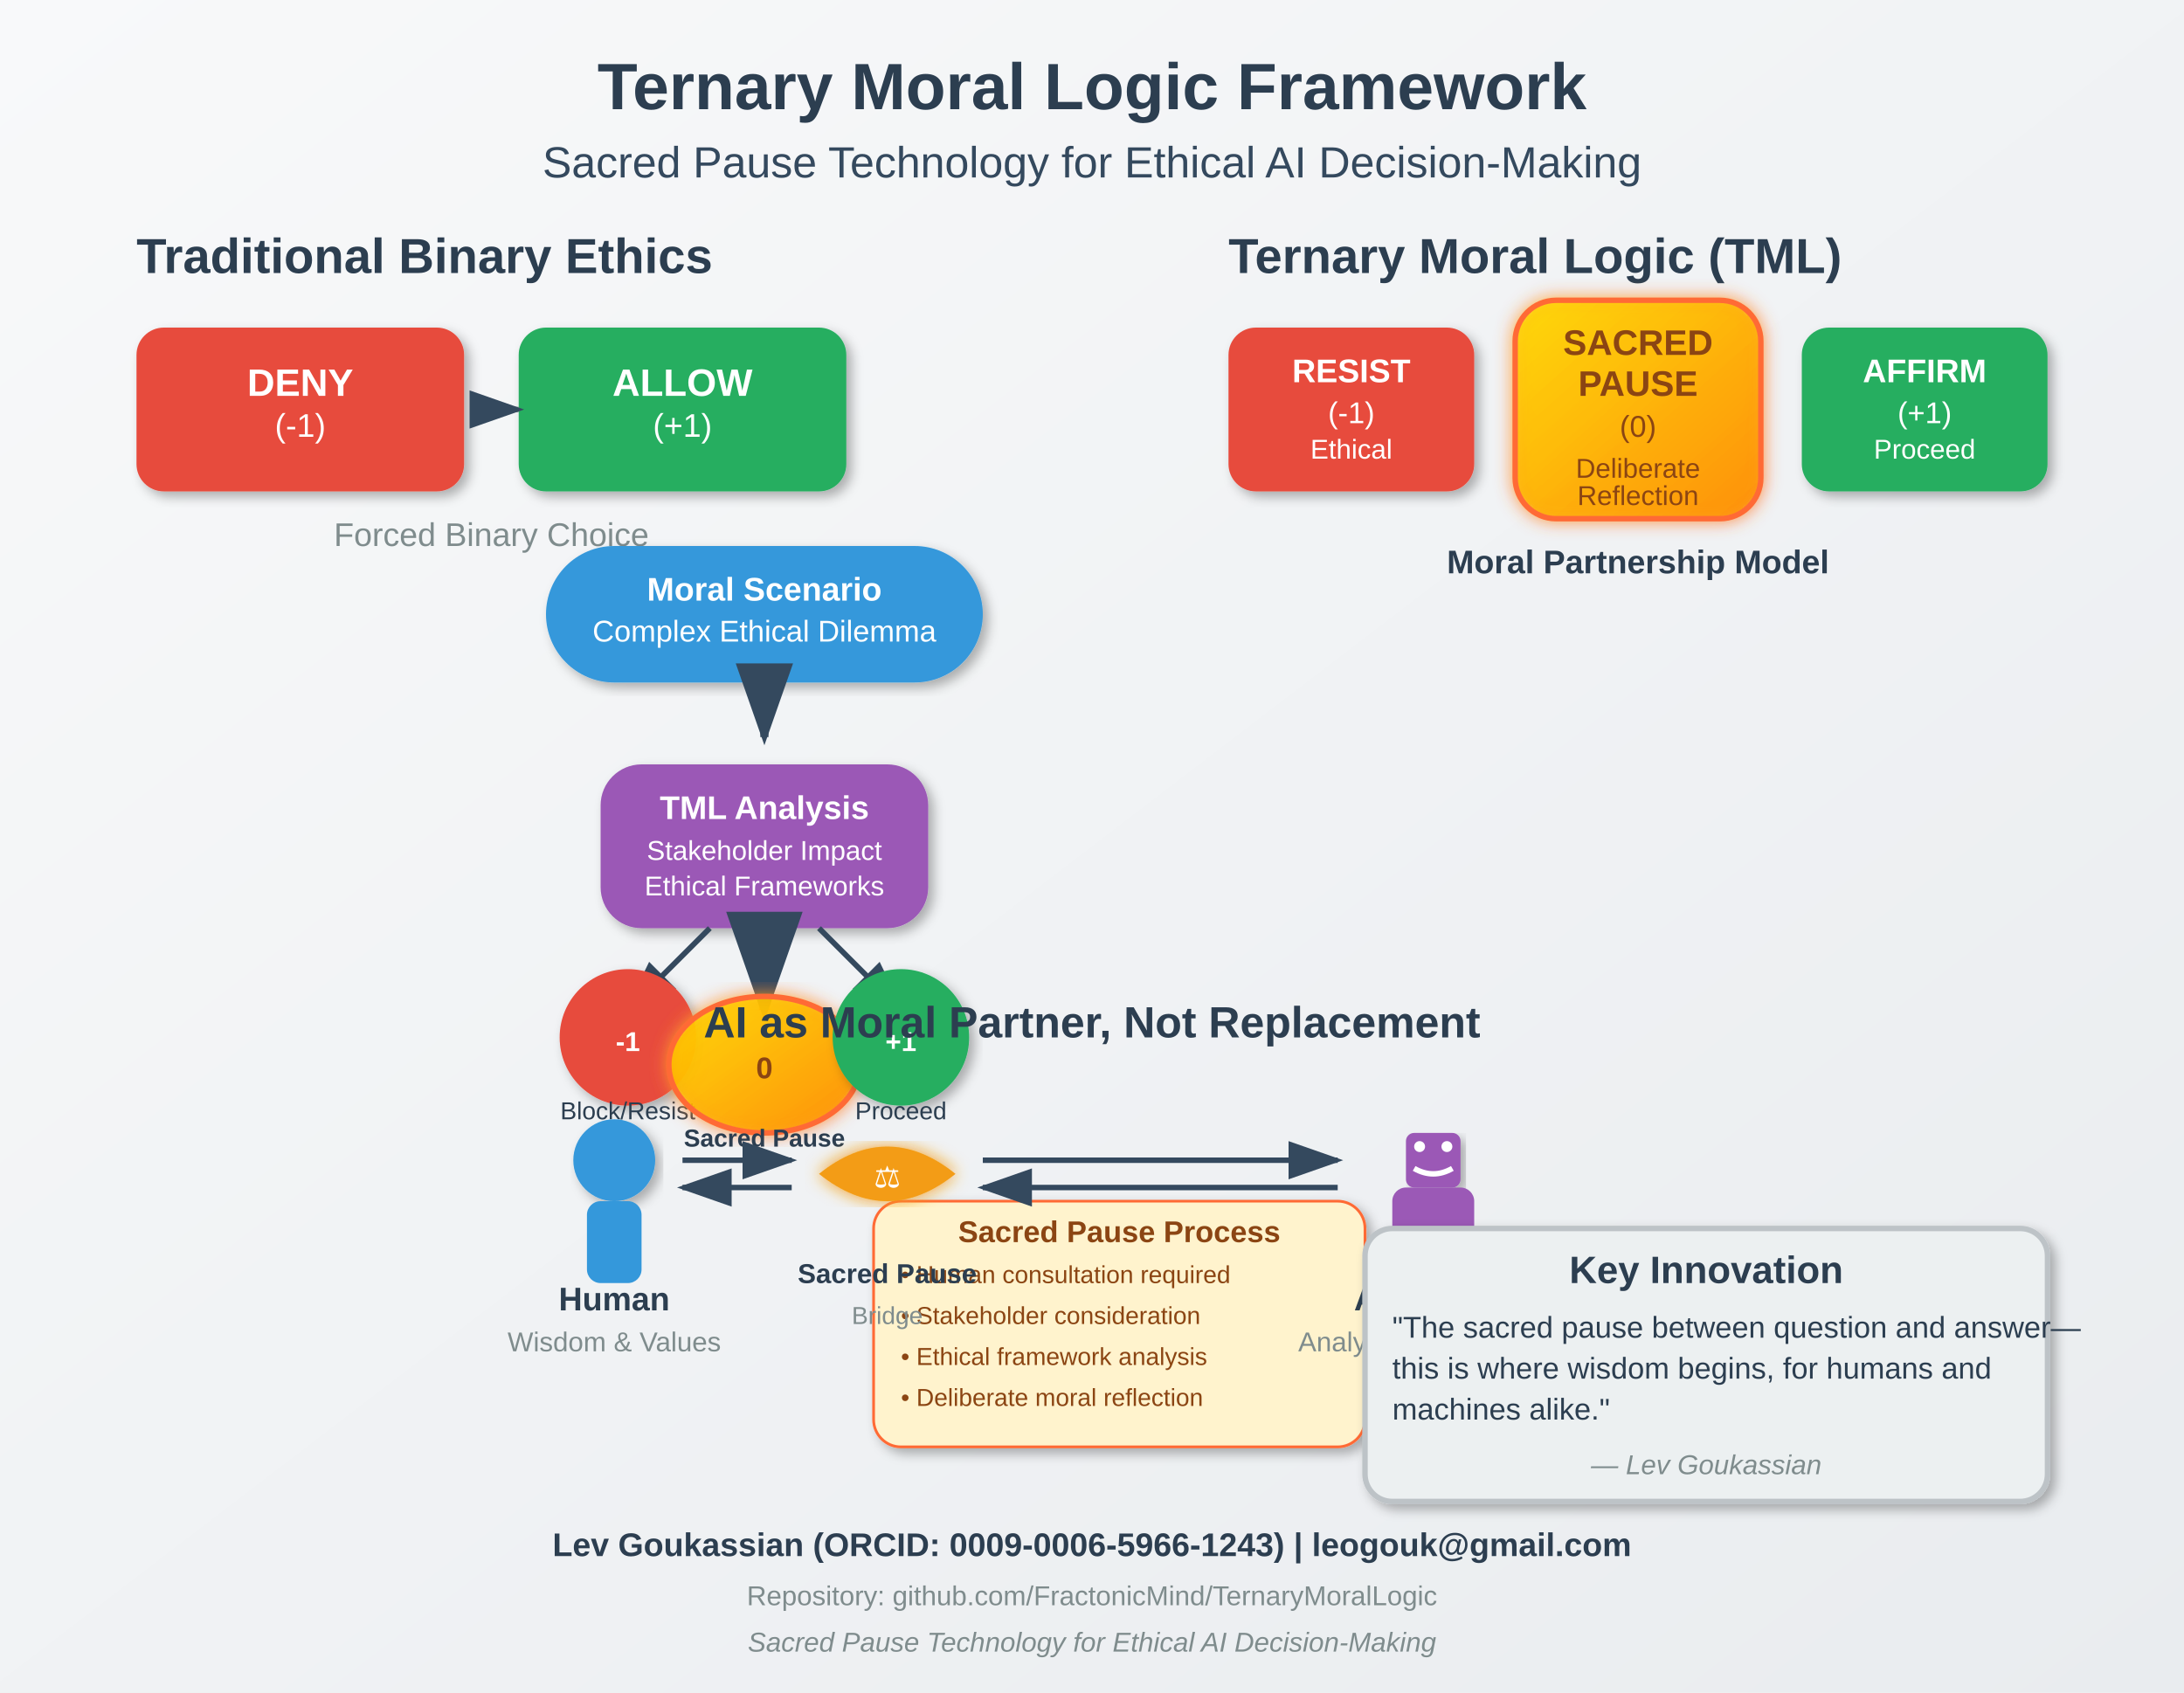
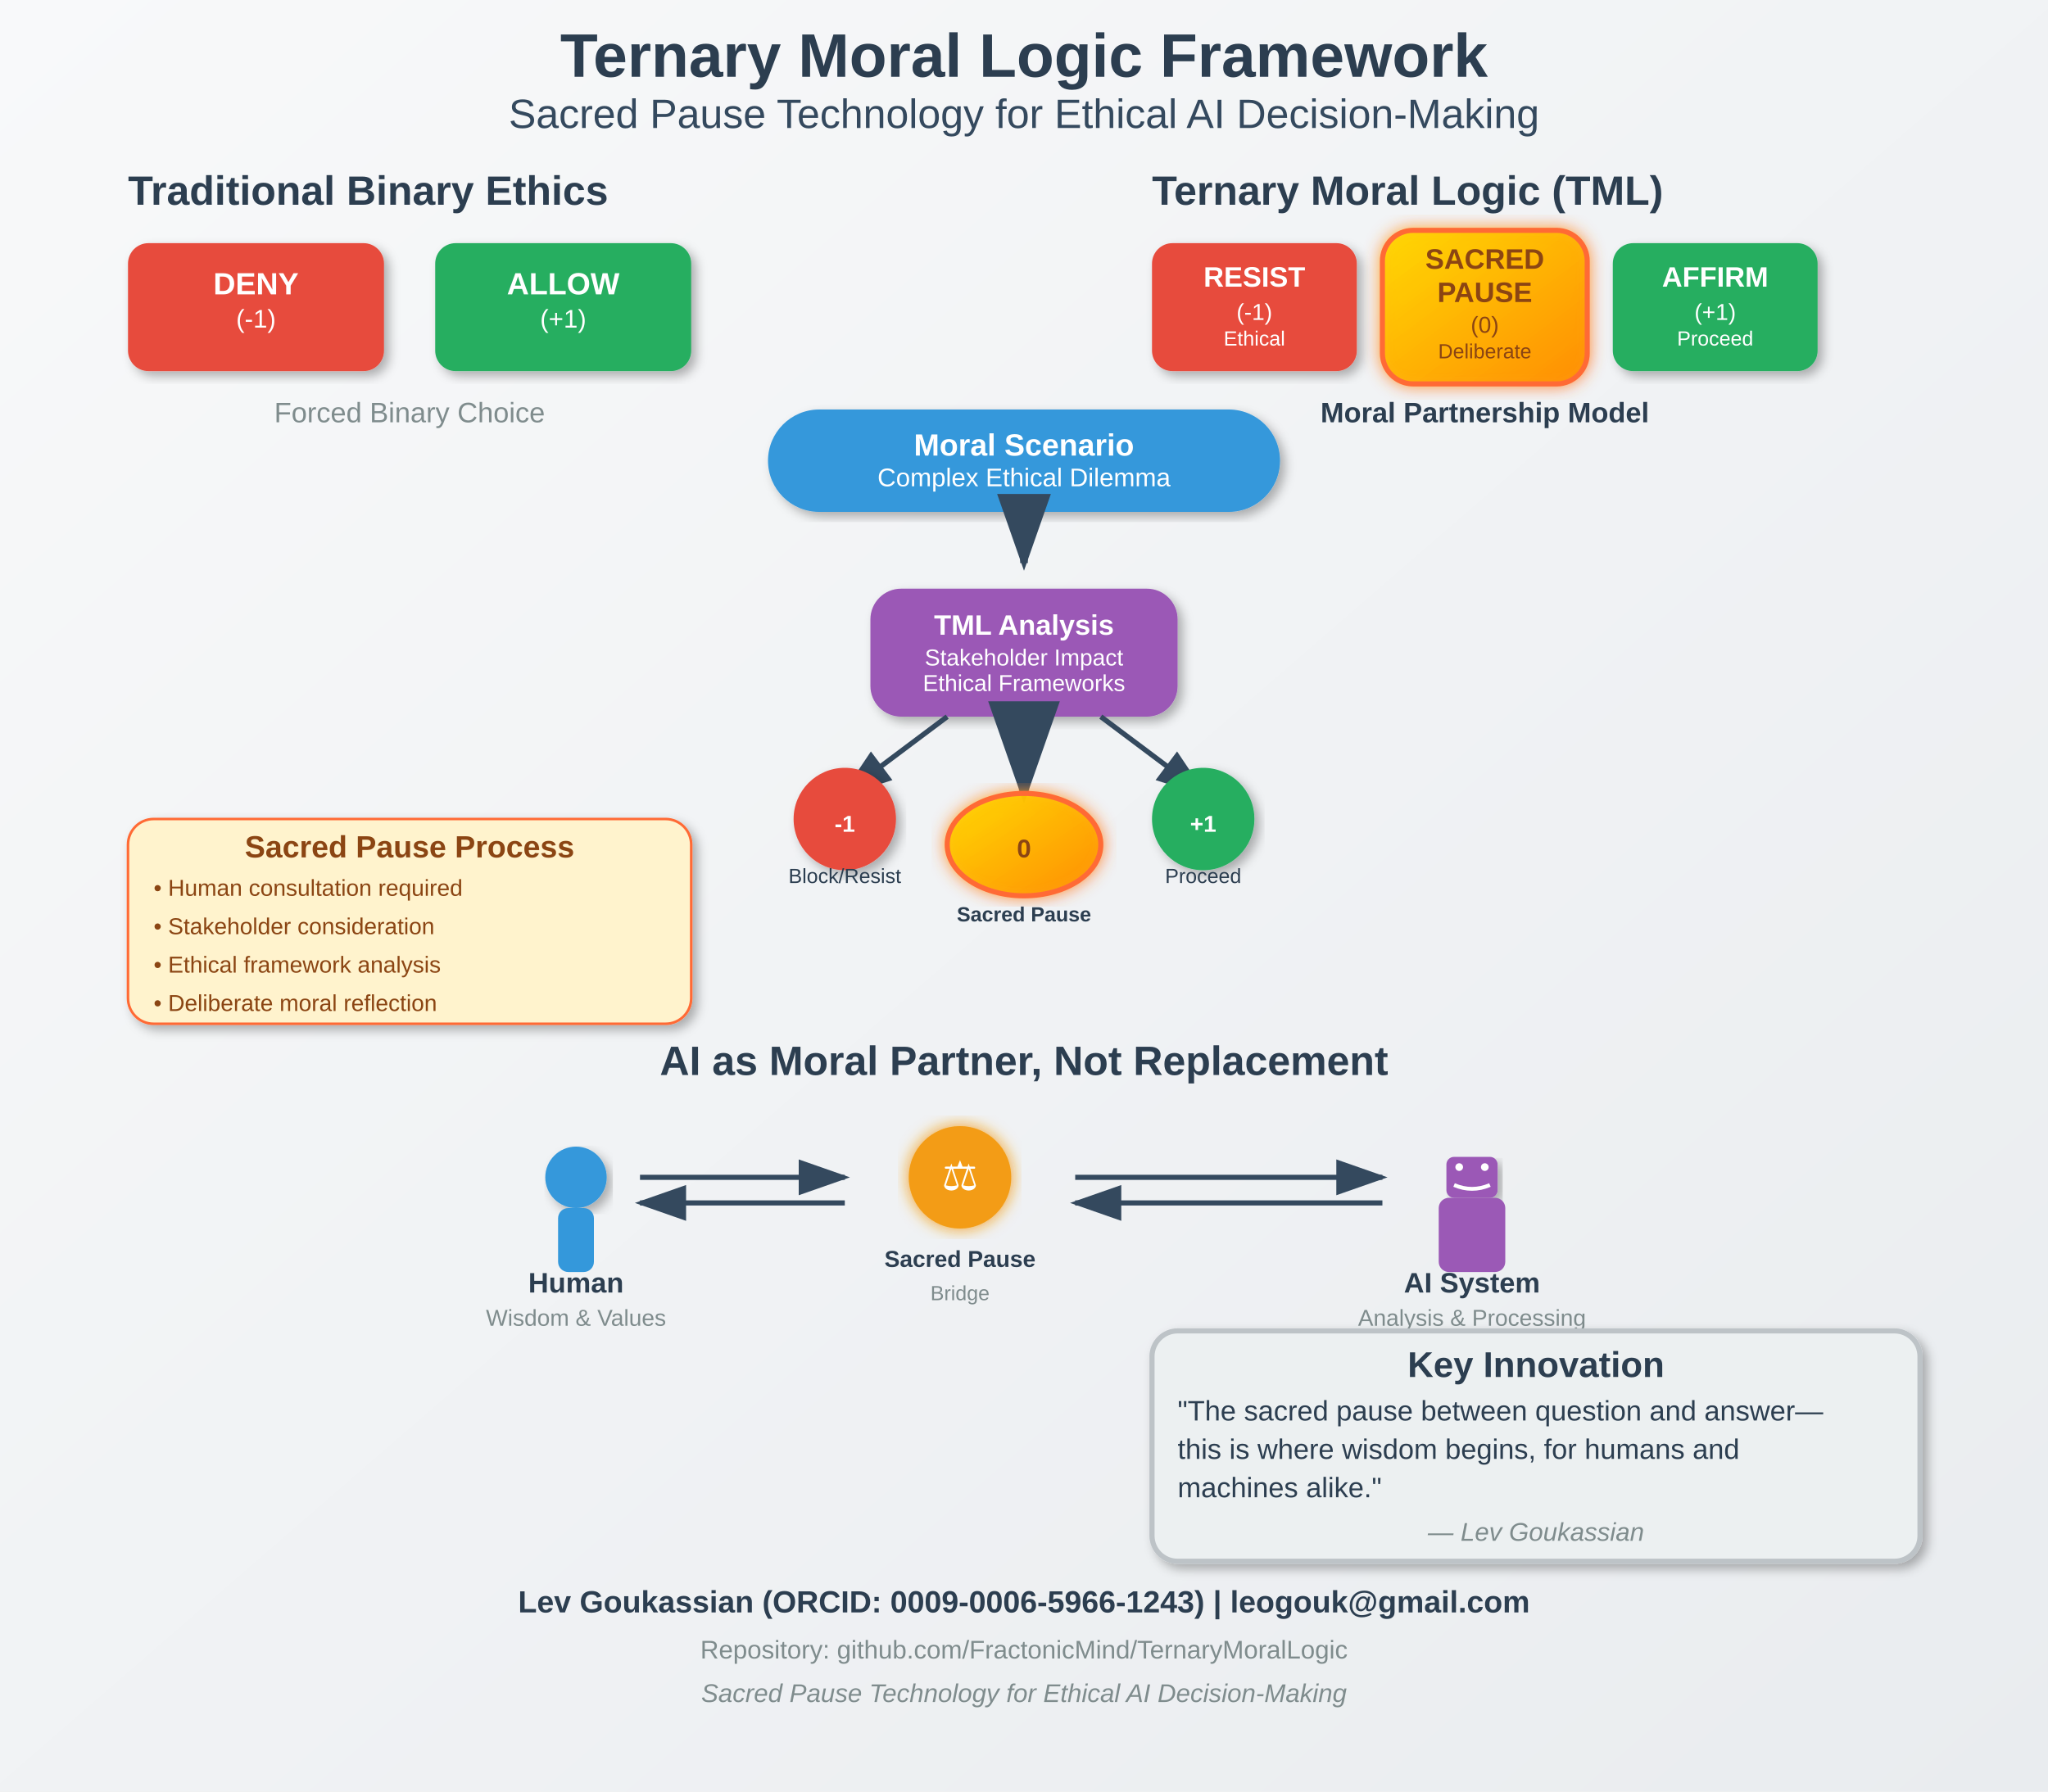
- <svg xmlns="http://www.w3.org/2000/svg" width="800" height="620" viewBox="0 0 800 620">
+ <svg xmlns="http://www.w3.org/2000/svg" width="800" height="700" viewBox="0 0 800 700">
  <defs>
    <linearGradient id="backgroundGrad" x1="0%" y1="0%" x2="100%" y2="100%">
      <stop offset="0%" style="stop-color:#f8f9fa;stop-opacity:1" />
      <stop offset="100%" style="stop-color:#e9ecef;stop-opacity:1" />
    </linearGradient>
    <linearGradient id="pauseGrad" x1="0%" y1="0%" x2="100%" y2="100%">
-       <stop offset="0%" style="stop-color:#ffd700;stop-opacity:0.8" />
-       <stop offset="100%" style="stop-color:#ff8c00;stop-opacity:0.8" />
+       <stop offset="0%" style="stop-color:#ffd700;stop-opacity:0.9" />
+       <stop offset="100%" style="stop-color:#ff8c00;stop-opacity:0.9" />
    </linearGradient>
    <filter id="glow">
      <feGaussianBlur stdDeviation="3" result="coloredBlur" />
      <feMerge>
        <feMergeNode in="coloredBlur" />
        <feMergeNode in="SourceGraphic" />
      </feMerge>
    </filter>
    <filter id="shadow">
      <feDropShadow dx="2" dy="2" stdDeviation="2" flood-opacity="0.3" />
    </filter>
-   </defs>
-   <rect width="800" height="620" fill="url(#backgroundGrad)" />
-   <text x="400" y="40" text-anchor="middle" font-family="Arial, sans-serif" font-size="24" font-weight="bold" fill="#2c3e50">
-     Ternary Moral Logic Framework
-   </text>
-   <text x="400" y="65" text-anchor="middle" font-family="Arial, sans-serif" font-size="16" fill="#34495e">
-     Sacred Pause Technology for Ethical AI Decision-Making
-   </text>
-   <g transform="translate(50, 100)">
-     <text x="0" y="0" font-family="Arial, sans-serif" font-size="18" font-weight="bold" fill="#2c3e50">
-       Traditional Binary Ethics
-     </text>
-     <rect x="0" y="20" width="120" height="60" fill="#e74c3c" rx="10" filter="url(#shadow)" />
-     <text x="60" y="45" text-anchor="middle" font-family="Arial, sans-serif" font-size="14" fill="white" font-weight="bold">
-       DENY
-     </text>
-     <text x="60" y="60" text-anchor="middle" font-family="Arial, sans-serif" font-size="12" fill="white">
-       (-1)
-     </text>
-     <rect x="140" y="20" width="120" height="60" fill="#27ae60" rx="10" filter="url(#shadow)" />
-     <text x="200" y="45" text-anchor="middle" font-family="Arial, sans-serif" font-size="14" fill="white" font-weight="bold">
-       ALLOW
-     </text>
-     <text x="200" y="60" text-anchor="middle" font-family="Arial, sans-serif" font-size="12" fill="white">
-       (+1)
-     </text>
-     <path d="M 130 50 L 140 50" stroke="#7f8c8d" stroke-width="2" marker-end="url(#arrowhead)" />
-     <text x="130" y="100" text-anchor="middle" font-family="Arial, sans-serif" font-size="12" fill="#7f8c8d">
-       Forced Binary Choice
-     </text>
-   </g>
-   <g transform="translate(450, 100)">
-     <text x="0" y="0" font-family="Arial, sans-serif" font-size="18" font-weight="bold" fill="#2c3e50">
-       Ternary Moral Logic (TML)
-     </text>
-     <rect x="0" y="20" width="90" height="60" fill="#e74c3c" rx="10" filter="url(#shadow)" />
-     <text x="45" y="40" text-anchor="middle" font-family="Arial, sans-serif" font-size="12" fill="white" font-weight="bold">
-       RESIST
-     </text>
-     <text x="45" y="55" text-anchor="middle" font-family="Arial, sans-serif" font-size="11" fill="white">
-       (-1)
-     </text>
-     <text x="45" y="68" text-anchor="middle" font-family="Arial, sans-serif" font-size="10" fill="white">
-       Ethical
-     </text>
-     <rect x="105" y="10" width="90" height="80" fill="url(#pauseGrad)" rx="15" filter="url(#glow)" stroke="#ff6b35" stroke-width="2" />
-     <text x="150" y="30" text-anchor="middle" font-family="Arial, sans-serif" font-size="13" fill="#8b4513" font-weight="bold">
-       SACRED
-     </text>
-     <text x="150" y="45" text-anchor="middle" font-family="Arial, sans-serif" font-size="13" fill="#8b4513" font-weight="bold">
-       PAUSE
-     </text>
-     <text x="150" y="60" text-anchor="middle" font-family="Arial, sans-serif" font-size="11" fill="#8b4513">
-       (0)
-     </text>
-     <text x="150" y="75" text-anchor="middle" font-family="Arial, sans-serif" font-size="10" fill="#8b4513">
-       Deliberate
-     </text>
-     <text x="150" y="85" text-anchor="middle" font-family="Arial, sans-serif" font-size="10" fill="#8b4513">
-       Reflection
-     </text>
-     <rect x="210" y="20" width="90" height="60" fill="#27ae60" rx="10" filter="url(#shadow)" />
-     <text x="255" y="40" text-anchor="middle" font-family="Arial, sans-serif" font-size="12" fill="white" font-weight="bold">
-       AFFIRM
-     </text>
-     <text x="255" y="55" text-anchor="middle" font-family="Arial, sans-serif" font-size="11" fill="white">
-       (+1)
-     </text>
-     <text x="255" y="68" text-anchor="middle" font-family="Arial, sans-serif" font-size="10" fill="white">
-       Proceed
-     </text>
-     <text x="150" y="110" text-anchor="middle" font-family="Arial, sans-serif" font-size="12" fill="#2c3e50" font-weight="bold">
-       Moral Partnership Model
-     </text>
-   </g>
-   <g transform="translate(200, 200)">
-     <rect x="0" y="0" width="160" height="50" fill="#3498db" rx="25" filter="url(#shadow)" />
-     <text x="80" y="20" text-anchor="middle" font-family="Arial, sans-serif" font-size="12" fill="white" font-weight="bold">
-       Moral Scenario
-     </text>
-     <text x="80" y="35" text-anchor="middle" font-family="Arial, sans-serif" font-size="11" fill="white">
-       Complex Ethical Dilemma
-     </text>
-     <path d="M 80 50 L 80 70" stroke="#34495e" stroke-width="3" marker-end="url(#arrowhead)" />
-     <rect x="20" y="80" width="120" height="60" fill="#9b59b6" rx="15" filter="url(#shadow)" />
-     <text x="80" y="100" text-anchor="middle" font-family="Arial, sans-serif" font-size="12" fill="white" font-weight="bold">
-       TML Analysis
-     </text>
-     <text x="80" y="115" text-anchor="middle" font-family="Arial, sans-serif" font-size="10" fill="white">
-       Stakeholder Impact
-     </text>
-     <text x="80" y="128" text-anchor="middle" font-family="Arial, sans-serif" font-size="10" fill="white">
-       Ethical Frameworks
-     </text>
-     <path d="M 60 140 L 30 170" stroke="#34495e" stroke-width="2" marker-end="url(#arrowhead)" />
-     <circle cx="30" cy="180" r="25" fill="#e74c3c" filter="url(#shadow)" />
-     <text x="30" y="185" text-anchor="middle" font-family="Arial, sans-serif" font-size="10" fill="white" font-weight="bold">
-       -1
-     </text>
-     <text x="30" y="210" text-anchor="middle" font-family="Arial, sans-serif" font-size="9" fill="#2c3e50">
-       Block/Resist
-     </text>
-     <path d="M 80 140 L 80 170" stroke="#ff6b35" stroke-width="4" marker-end="url(#arrowhead)" />
-     <ellipse cx="80" cy="190" rx="35" ry="25" fill="url(#pauseGrad)" filter="url(#glow)" stroke="#ff6b35" stroke-width="2" />
-     <text x="80" y="195" text-anchor="middle" font-family="Arial, sans-serif" font-size="11" fill="#8b4513" font-weight="bold">
-       0
-     </text>
-     <text x="80" y="220" text-anchor="middle" font-family="Arial, sans-serif" font-size="9" fill="#2c3e50" font-weight="bold">
-       Sacred Pause
-     </text>
-     <path d="M 100 140 L 130 170" stroke="#34495e" stroke-width="2" marker-end="url(#arrowhead)" />
-     <circle cx="130" cy="180" r="25" fill="#27ae60" filter="url(#shadow)" />
-     <text x="130" y="185" text-anchor="middle" font-family="Arial, sans-serif" font-size="10" fill="white" font-weight="bold">
-       +1
-     </text>
-     <text x="130" y="210" text-anchor="middle" font-family="Arial, sans-serif" font-size="9" fill="#2c3e50">
-       Proceed
-     </text>
-     <g transform="translate(120, 240)">
-       <rect x="0" y="0" width="180" height="90" fill="#fff3cd" rx="10" stroke="#ff6b35" stroke-width="1" filter="url(#shadow)" />
-       <text x="90" y="15" text-anchor="middle" font-family="Arial, sans-serif" font-size="11" fill="#8b4513" font-weight="bold">
-         Sacred Pause Process
-       </text>
-       <text x="10" y="30" font-family="Arial, sans-serif" font-size="9" fill="#8b4513">
-         • Human consultation required
-       </text>
-       <text x="10" y="45" font-family="Arial, sans-serif" font-size="9" fill="#8b4513">
-         • Stakeholder consideration
-       </text>
-       <text x="10" y="60" font-family="Arial, sans-serif" font-size="9" fill="#8b4513">
-         • Ethical framework analysis
-       </text>
-       <text x="10" y="75" font-family="Arial, sans-serif" font-size="9" fill="#8b4513">
-         • Deliberate moral reflection
-       </text>
-     </g>
-   </g>
-   <g transform="translate(50, 380)">
-     <text x="350" y="0" text-anchor="middle" font-family="Arial, sans-serif" font-size="16" font-weight="bold" fill="#2c3e50">
-       AI as Moral Partner, Not Replacement
-     </text>
-     <g transform="translate(150, 20)">
-       <circle cx="25" cy="25" r="15" fill="#3498db" filter="url(#shadow)" />
-       <rect x="15" y="40" width="20" height="30" fill="#3498db" rx="5" />
-       <text x="25" y="80" text-anchor="middle" font-family="Arial, sans-serif" font-size="12" fill="#2c3e50" font-weight="bold">
-         Human
-       </text>
-       <text x="25" y="95" text-anchor="middle" font-family="Arial, sans-serif" font-size="10" fill="#7f8c8d">
-         Wisdom &amp; Values
-       </text>
-     </g>
-     <g transform="translate(250, 30)">
-       <path d="M 0 20 Q 25 0 50 20 Q 25 40 0 20" fill="#f39c12" filter="url(#glow)" />
-       <text x="25" y="25" text-anchor="middle" font-family="Arial, sans-serif" font-size="11" fill="white" font-weight="bold">
-         ⚖
-       </text>
-       <text x="25" y="60" text-anchor="middle" font-family="Arial, sans-serif" font-size="10" fill="#2c3e50" font-weight="bold">
-         Sacred Pause
-       </text>
-       <text x="25" y="75" text-anchor="middle" font-family="Arial, sans-serif" font-size="9" fill="#7f8c8d">
-         Bridge
-       </text>
-     </g>
-     <g transform="translate(450, 20)">
-       <rect x="15" y="15" width="20" height="20" fill="#9b59b6" rx="3" filter="url(#shadow)" />
-       <circle cx="20" cy="20" r="2" fill="white" />
-       <circle cx="30" cy="20" r="2" fill="white" />
-       <path d="M 18 28 Q 25 32 32 28" stroke="white" stroke-width="2" fill="none" />
-       <rect x="10" y="35" width="30" height="35" fill="#9b59b6" rx="5" />
-       <text x="25" y="80" text-anchor="middle" font-family="Arial, sans-serif" font-size="12" fill="#2c3e50" font-weight="bold">
-         AI System
-       </text>
-       <text x="25" y="95" text-anchor="middle" font-family="Arial, sans-serif" font-size="10" fill="#7f8c8d">
-         Analysis &amp; Processing
-       </text>
-     </g>
-     <path d="M 200 45 L 240 45" stroke="#34495e" stroke-width="2" marker-end="url(#arrowhead)" />
-     <path d="M 310 45 L 440 45" stroke="#34495e" stroke-width="2" marker-end="url(#arrowhead)" />
-     <path d="M 440 55 L 310 55" stroke="#34495e" stroke-width="2" marker-end="url(#arrowhead)" />
-     <path d="M 240 55 L 200 55" stroke="#34495e" stroke-width="2" marker-end="url(#arrowhead)" />
-   </g>
-   <g transform="translate(500, 450)">
-     <rect x="0" y="0" width="250" height="100" fill="#ecf0f1" rx="10" stroke="#bdc3c7" stroke-width="2" filter="url(#shadow)" />
-     <text x="125" y="20" text-anchor="middle" font-family="Arial, sans-serif" font-size="14" fill="#2c3e50" font-weight="bold">
-       Key Innovation
-     </text>
-     <text x="10" y="40" font-family="Arial, sans-serif" font-size="11" fill="#2c3e50">
-       "The sacred pause between question and answer—
-     </text>
-     <text x="10" y="55" font-family="Arial, sans-serif" font-size="11" fill="#2c3e50">
-       this is where wisdom begins, for humans and
-     </text>
-     <text x="10" y="70" font-family="Arial, sans-serif" font-size="11" fill="#2c3e50">
-       machines alike."
-     </text>
-     <text x="125" y="90" text-anchor="middle" font-family="Arial, sans-serif" font-size="10" fill="#7f8c8d" font-style="italic">
-       — Lev Goukassian
-     </text>
-   </g>
-   <g transform="translate(0, 570)">
-     <text x="400" y="0" text-anchor="middle" font-family="Arial, sans-serif" font-size="12" fill="#2c3e50" font-weight="bold">
-       Lev Goukassian (ORCID: 0009-0006-5966-1243) | leogouk@gmail.com
-     </text>
-     <text x="400" y="18" text-anchor="middle" font-family="Arial, sans-serif" font-size="10" fill="#7f8c8d">
-       Repository: github.com/FractonicMind/TernaryMoralLogic
-     </text>
-     <text x="400" y="35" text-anchor="middle" font-family="Arial, sans-serif" font-size="10" fill="#7f8c8d" font-style="italic">
-       Sacred Pause Technology for Ethical AI Decision-Making
-     </text>
-   </g>
-   <defs>
    <marker id="arrowhead" markerWidth="10" markerHeight="7" refX="9" refY="3.5" orient="auto">
      <polygon points="0 0, 10 3.5, 0 7" fill="#34495e" />
    </marker>
  </defs>
+   <rect width="800" height="700" fill="url(#backgroundGrad)" />
+   <text x="400" y="30" text-anchor="middle" font-family="Arial, sans-serif" font-size="24" font-weight="bold" fill="#2c3e50">
+     Ternary Moral Logic Framework
+   </text>
+   <text x="400" y="50" text-anchor="middle" font-family="Arial, sans-serif" font-size="16" fill="#34495e">
+     Sacred Pause Technology for Ethical AI Decision-Making
+   </text>
+   <g transform="translate(50, 80)">
+     <text x="0" y="0" font-family="Arial, sans-serif" font-size="16" font-weight="bold" fill="#2c3e50">
+       Traditional Binary Ethics
+     </text>
+     <rect x="0" y="15" width="100" height="50" fill="#e74c3c" rx="8" filter="url(#shadow)" />
+     <text x="50" y="35" text-anchor="middle" font-family="Arial, sans-serif" font-size="12" fill="white" font-weight="bold">
+       DENY
+     </text>
+     <text x="50" y="48" text-anchor="middle" font-family="Arial, sans-serif" font-size="10" fill="white">
+       (-1)
+     </text>
+     <rect x="120" y="15" width="100" height="50" fill="#27ae60" rx="8" filter="url(#shadow)" />
+     <text x="170" y="35" text-anchor="middle" font-family="Arial, sans-serif" font-size="12" fill="white" font-weight="bold">
+       ALLOW
+     </text>
+     <text x="170" y="48" text-anchor="middle" font-family="Arial, sans-serif" font-size="10" fill="white">
+       (+1)
+     </text>
+     <text x="110" y="85" text-anchor="middle" font-family="Arial, sans-serif" font-size="11" fill="#7f8c8d">
+       Forced Binary Choice
+     </text>
+   </g>
+   <g transform="translate(450, 80)">
+     <text x="0" y="0" font-family="Arial, sans-serif" font-size="16" font-weight="bold" fill="#2c3e50">
+       Ternary Moral Logic (TML)
+     </text>
+     <rect x="0" y="15" width="80" height="50" fill="#e74c3c" rx="8" filter="url(#shadow)" />
+     <text x="40" y="32" text-anchor="middle" font-family="Arial, sans-serif" font-size="11" fill="white" font-weight="bold">
+       RESIST
+     </text>
+     <text x="40" y="45" text-anchor="middle" font-family="Arial, sans-serif" font-size="9" fill="white">
+       (-1)
+     </text>
+     <text x="40" y="55" text-anchor="middle" font-family="Arial, sans-serif" font-size="8" fill="white">
+       Ethical
+     </text>
+     <rect x="90" y="10" width="80" height="60" fill="url(#pauseGrad)" rx="12" filter="url(#glow)" stroke="#ff6b35" stroke-width="2" />
+     <text x="130" y="25" text-anchor="middle" font-family="Arial, sans-serif" font-size="11" fill="#8b4513" font-weight="bold">
+       SACRED
+     </text>
+     <text x="130" y="38" text-anchor="middle" font-family="Arial, sans-serif" font-size="11" fill="#8b4513" font-weight="bold">
+       PAUSE
+     </text>
+     <text x="130" y="50" text-anchor="middle" font-family="Arial, sans-serif" font-size="9" fill="#8b4513">
+       (0)
+     </text>
+     <text x="130" y="60" text-anchor="middle" font-family="Arial, sans-serif" font-size="8" fill="#8b4513">
+       Deliberate
+     </text>
+     <rect x="180" y="15" width="80" height="50" fill="#27ae60" rx="8" filter="url(#shadow)" />
+     <text x="220" y="32" text-anchor="middle" font-family="Arial, sans-serif" font-size="11" fill="white" font-weight="bold">
+       AFFIRM
+     </text>
+     <text x="220" y="45" text-anchor="middle" font-family="Arial, sans-serif" font-size="9" fill="white">
+       (+1)
+     </text>
+     <text x="220" y="55" text-anchor="middle" font-family="Arial, sans-serif" font-size="8" fill="white">
+       Proceed
+     </text>
+     <text x="130" y="85" text-anchor="middle" font-family="Arial, sans-serif" font-size="11" fill="#2c3e50" font-weight="bold">
+       Moral Partnership Model
+     </text>
+   </g>
+   <g transform="translate(300, 160)">
+     <rect x="0" y="0" width="200" height="40" fill="#3498db" rx="20" filter="url(#shadow)" />
+     <text x="100" y="18" text-anchor="middle" font-family="Arial, sans-serif" font-size="12" fill="white" font-weight="bold">
+       Moral Scenario
+     </text>
+     <text x="100" y="30" text-anchor="middle" font-family="Arial, sans-serif" font-size="10" fill="white">
+       Complex Ethical Dilemma
+     </text>
+     <path d="M 100 40 L 100 60" stroke="#34495e" stroke-width="3" marker-end="url(#arrowhead)" />
+     <rect x="40" y="70" width="120" height="50" fill="#9b59b6" rx="12" filter="url(#shadow)" />
+     <text x="100" y="88" text-anchor="middle" font-family="Arial, sans-serif" font-size="11" fill="white" font-weight="bold">
+       TML Analysis
+     </text>
+     <text x="100" y="100" text-anchor="middle" font-family="Arial, sans-serif" font-size="9" fill="white">
+       Stakeholder Impact
+     </text>
+     <text x="100" y="110" text-anchor="middle" font-family="Arial, sans-serif" font-size="9" fill="white">
+       Ethical Frameworks
+     </text>
+     <path d="M 70 120 L 30 150" stroke="#34495e" stroke-width="2" marker-end="url(#arrowhead)" />
+     <circle cx="30" cy="160" r="20" fill="#e74c3c" filter="url(#shadow)" />
+     <text x="30" y="165" text-anchor="middle" font-family="Arial, sans-serif" font-size="9" fill="white" font-weight="bold">
+       -1
+     </text>
+     <text x="30" y="185" text-anchor="middle" font-family="Arial, sans-serif" font-size="8" fill="#2c3e50">
+       Block/Resist
+     </text>
+     <path d="M 100 120 L 100 150" stroke="#ff6b35" stroke-width="4" marker-end="url(#arrowhead)" />
+     <ellipse cx="100" cy="170" rx="30" ry="20" fill="url(#pauseGrad)" filter="url(#glow)" stroke="#ff6b35" stroke-width="2" />
+     <text x="100" y="175" text-anchor="middle" font-family="Arial, sans-serif" font-size="10" fill="#8b4513" font-weight="bold">
+       0
+     </text>
+     <text x="100" y="200" text-anchor="middle" font-family="Arial, sans-serif" font-size="8" fill="#2c3e50" font-weight="bold">
+       Sacred Pause
+     </text>
+     <path d="M 130 120 L 170 150" stroke="#34495e" stroke-width="2" marker-end="url(#arrowhead)" />
+     <circle cx="170" cy="160" r="20" fill="#27ae60" filter="url(#shadow)" />
+     <text x="170" y="165" text-anchor="middle" font-family="Arial, sans-serif" font-size="9" fill="white" font-weight="bold">
+       +1
+     </text>
+     <text x="170" y="185" text-anchor="middle" font-family="Arial, sans-serif" font-size="8" fill="#2c3e50">
+       Proceed
+     </text>
+   </g>
+   <g transform="translate(50, 320)">
+     <rect x="0" y="0" width="220" height="80" fill="#fff3cd" rx="10" stroke="#ff6b35" stroke-width="1" filter="url(#shadow)" />
+     <text x="110" y="15" text-anchor="middle" font-family="Arial, sans-serif" font-size="12" fill="#8b4513" font-weight="bold">
+       Sacred Pause Process
+     </text>
+     <text x="10" y="30" font-family="Arial, sans-serif" font-size="9" fill="#8b4513">
+       • Human consultation required
+     </text>
+     <text x="10" y="45" font-family="Arial, sans-serif" font-size="9" fill="#8b4513">
+       • Stakeholder consideration
+     </text>
+     <text x="10" y="60" font-family="Arial, sans-serif" font-size="9" fill="#8b4513">
+       • Ethical framework analysis
+     </text>
+     <text x="10" y="75" font-family="Arial, sans-serif" font-size="9" fill="#8b4513">
+       • Deliberate moral reflection
+     </text>
+   </g>
+   <g transform="translate(50, 420)">
+     <text x="350" y="0" text-anchor="middle" font-family="Arial, sans-serif" font-size="16" font-weight="bold" fill="#2c3e50">
+       AI as Moral Partner, Not Replacement
+     </text>
+     <g transform="translate(150, 20)">
+       <circle cx="25" cy="20" r="12" fill="#3498db" filter="url(#shadow)" />
+       <rect x="18" y="32" width="14" height="25" fill="#3498db" rx="4" />
+       <text x="25" y="65" text-anchor="middle" font-family="Arial, sans-serif" font-size="11" fill="#2c3e50" font-weight="bold">
+         Human
+       </text>
+       <text x="25" y="78" text-anchor="middle" font-family="Arial, sans-serif" font-size="9" fill="#7f8c8d">
+         Wisdom &amp; Values
+       </text>
+     </g>
+     <g transform="translate(300, 25)">
+       <circle cx="25" cy="15" r="20" fill="#f39c12" filter="url(#glow)" />
+       <text x="25" y="20" text-anchor="middle" font-family="Arial, sans-serif" font-size="16" fill="white" font-weight="bold">
+         ⚖
+       </text>
+       <text x="25" y="50" text-anchor="middle" font-family="Arial, sans-serif" font-size="9" fill="#2c3e50" font-weight="bold">
+         Sacred Pause
+       </text>
+       <text x="25" y="63" text-anchor="middle" font-family="Arial, sans-serif" font-size="8" fill="#7f8c8d">
+         Bridge
+       </text>
+     </g>
+     <g transform="translate(500, 20)">
+       <rect x="15" y="12" width="20" height="16" fill="#9b59b6" rx="3" filter="url(#shadow)" />
+       <circle cx="20" cy="16" r="1.5" fill="white" />
+       <circle cx="30" cy="16" r="1.5" fill="white" />
+       <path d="M 18 23 Q 25 26 32 23" stroke="white" stroke-width="1.5" fill="none" />
+       <rect x="12" y="28" width="26" height="29" fill="#9b59b6" rx="4" />
+       <text x="25" y="65" text-anchor="middle" font-family="Arial, sans-serif" font-size="11" fill="#2c3e50" font-weight="bold">
+         AI System
+       </text>
+       <text x="25" y="78" text-anchor="middle" font-family="Arial, sans-serif" font-size="9" fill="#7f8c8d">
+         Analysis &amp; Processing
+       </text>
+     </g>
+     <path d="M 200 40 L 280 40" stroke="#34495e" stroke-width="2" marker-end="url(#arrowhead)" />
+     <path d="M 370 40 L 490 40" stroke="#34495e" stroke-width="2" marker-end="url(#arrowhead)" />
+     <path d="M 490 50 L 370 50" stroke="#34495e" stroke-width="2" marker-end="url(#arrowhead)" />
+     <path d="M 280 50 L 200 50" stroke="#34495e" stroke-width="2" marker-end="url(#arrowhead)" />
+   </g>
+   <g transform="translate(450, 520)">
+     <rect x="0" y="0" width="300" height="90" fill="#ecf0f1" rx="10" stroke="#bdc3c7" stroke-width="2" filter="url(#shadow)" />
+     <text x="150" y="18" text-anchor="middle" font-family="Arial, sans-serif" font-size="14" fill="#2c3e50" font-weight="bold">
+       Key Innovation
+     </text>
+     <text x="10" y="35" font-family="Arial, sans-serif" font-size="11" fill="#2c3e50">
+       "The sacred pause between question and answer—
+     </text>
+     <text x="10" y="50" font-family="Arial, sans-serif" font-size="11" fill="#2c3e50">
+       this is where wisdom begins, for humans and
+     </text>
+     <text x="10" y="65" font-family="Arial, sans-serif" font-size="11" fill="#2c3e50">
+       machines alike."
+     </text>
+     <text x="150" y="82" text-anchor="middle" font-family="Arial, sans-serif" font-size="10" fill="#7f8c8d" font-style="italic">
+       — Lev Goukassian
+     </text>
+   </g>
+   <g transform="translate(0, 630)">
+     <text x="400" y="0" text-anchor="middle" font-family="Arial, sans-serif" font-size="12" fill="#2c3e50" font-weight="bold">
+       Lev Goukassian (ORCID: 0009-0006-5966-1243) | leogouk@gmail.com
+     </text>
+     <text x="400" y="18" text-anchor="middle" font-family="Arial, sans-serif" font-size="10" fill="#7f8c8d">
+       Repository: github.com/FractonicMind/TernaryMoralLogic
+     </text>
+     <text x="400" y="35" text-anchor="middle" font-family="Arial, sans-serif" font-size="10" fill="#7f8c8d" font-style="italic">
+       Sacred Pause Technology for Ethical AI Decision-Making
+     </text>
+   </g>
</svg>
